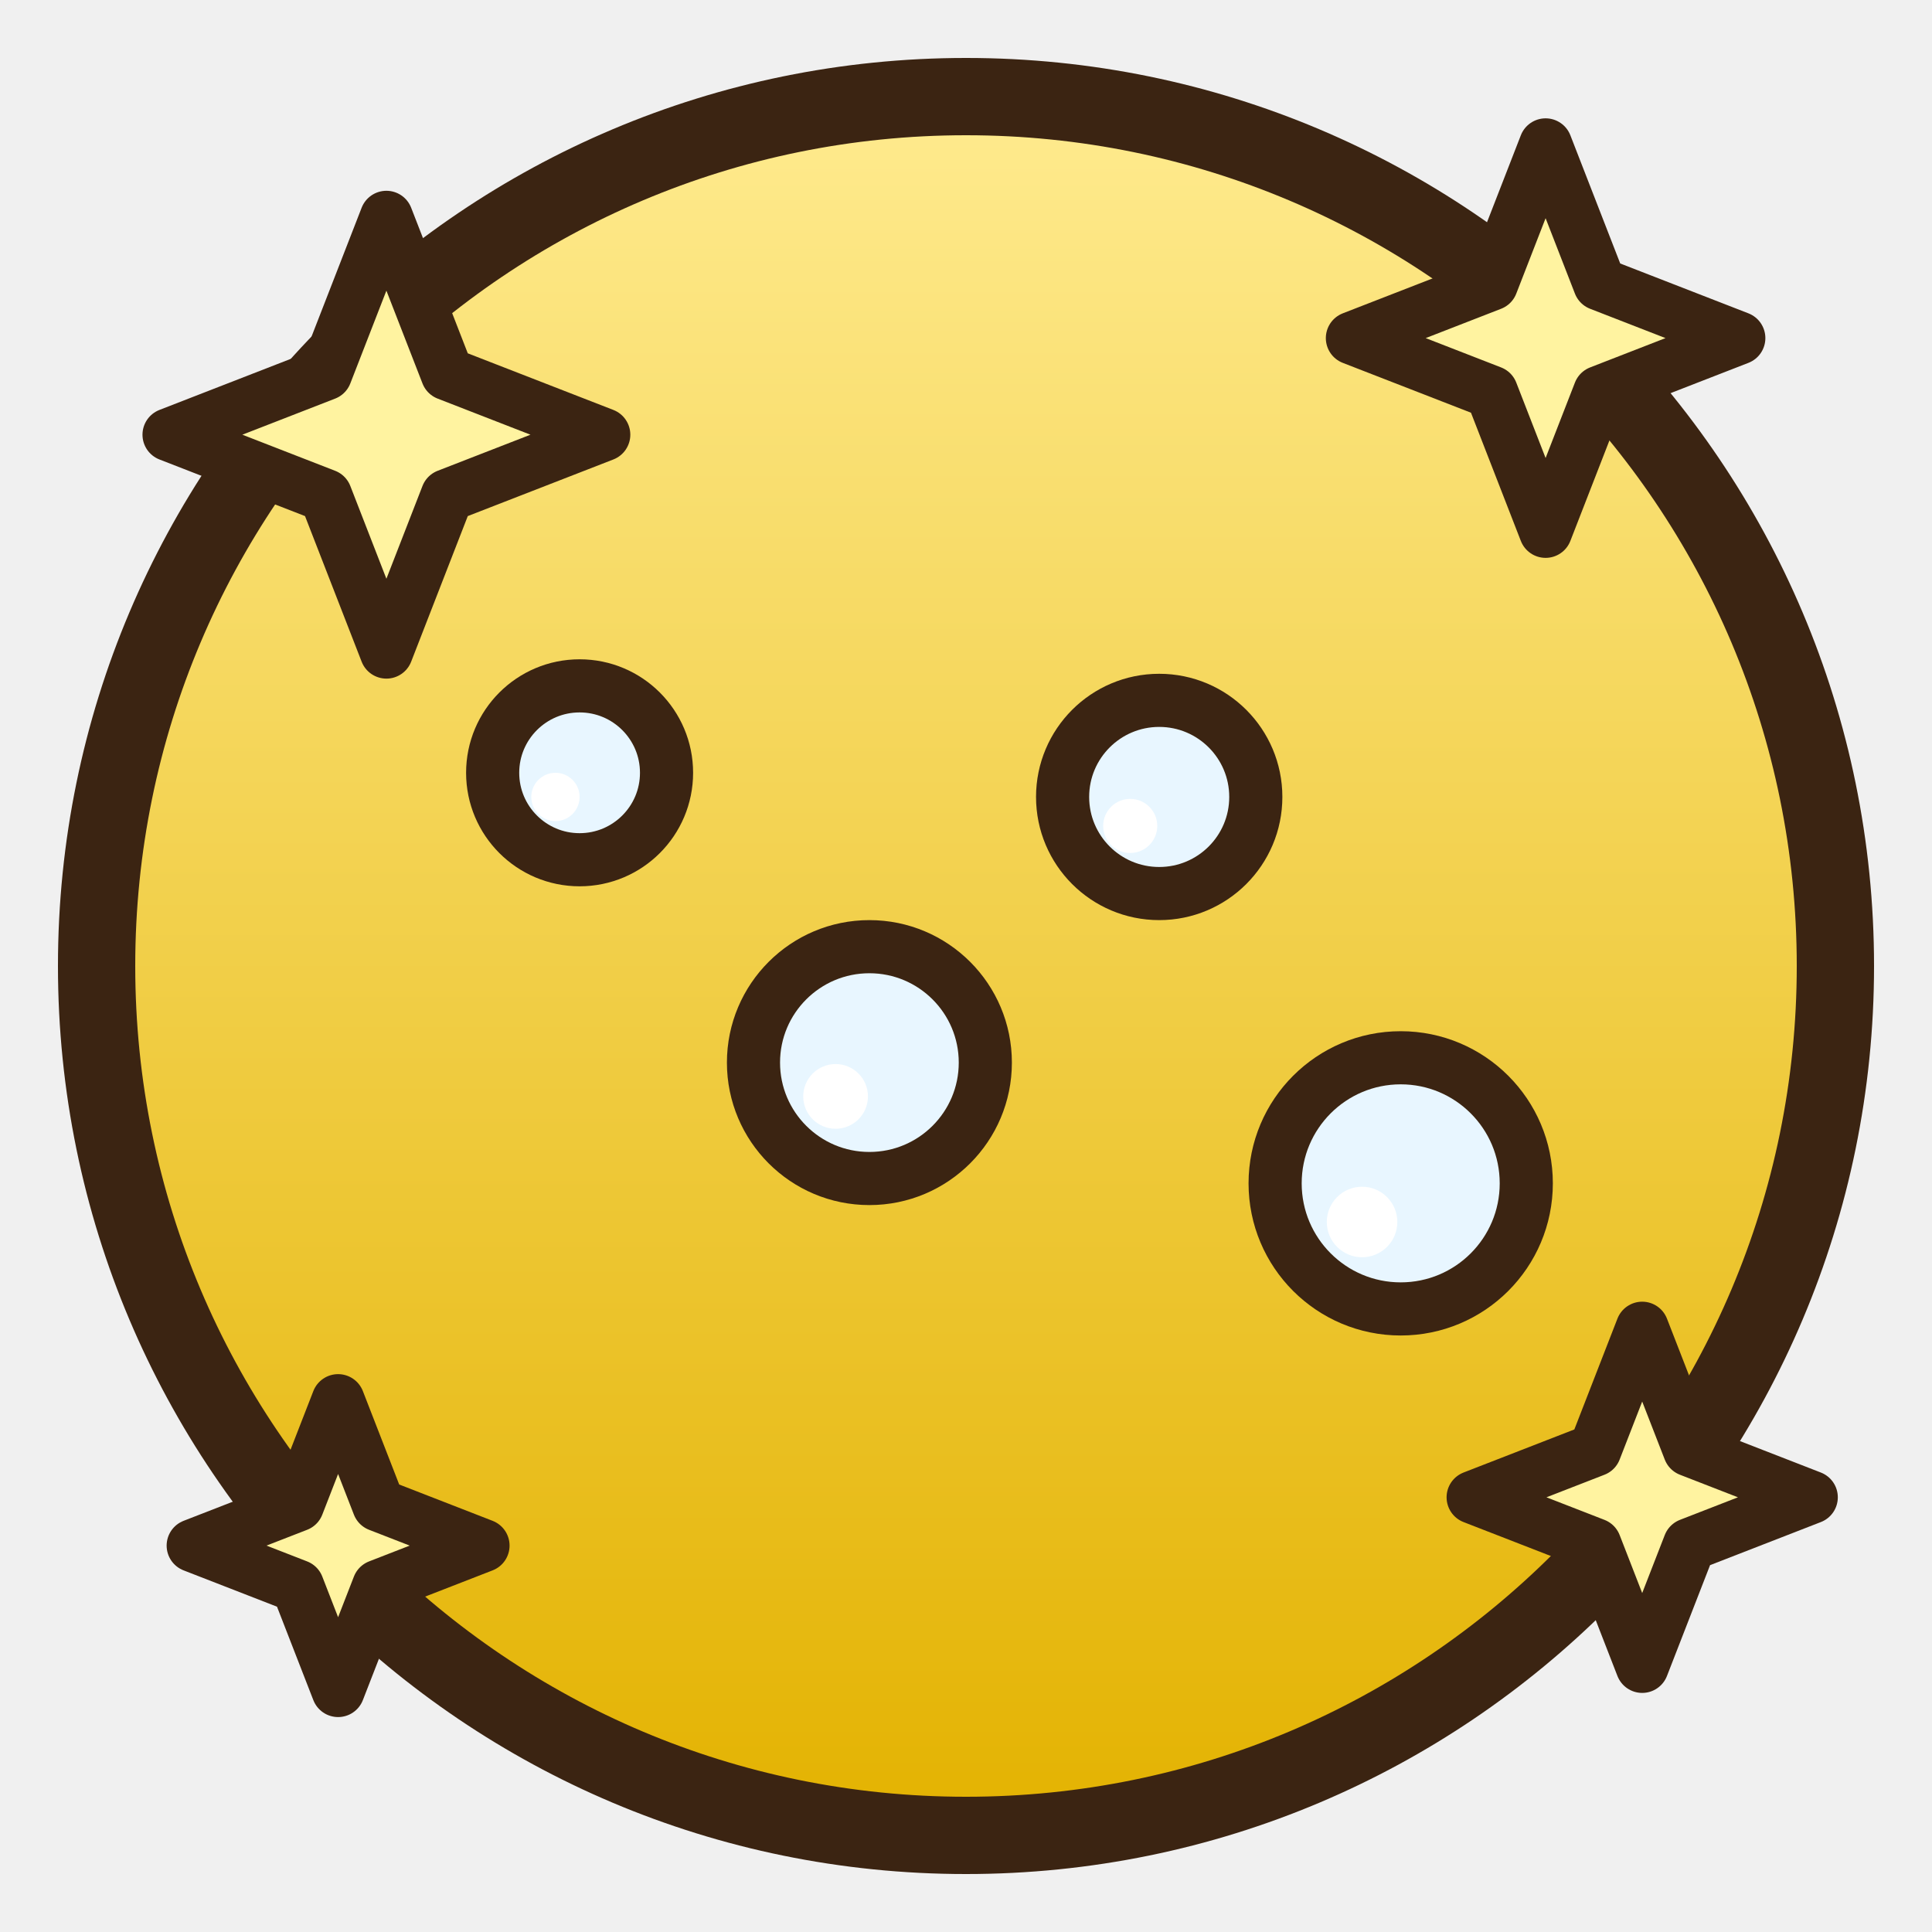
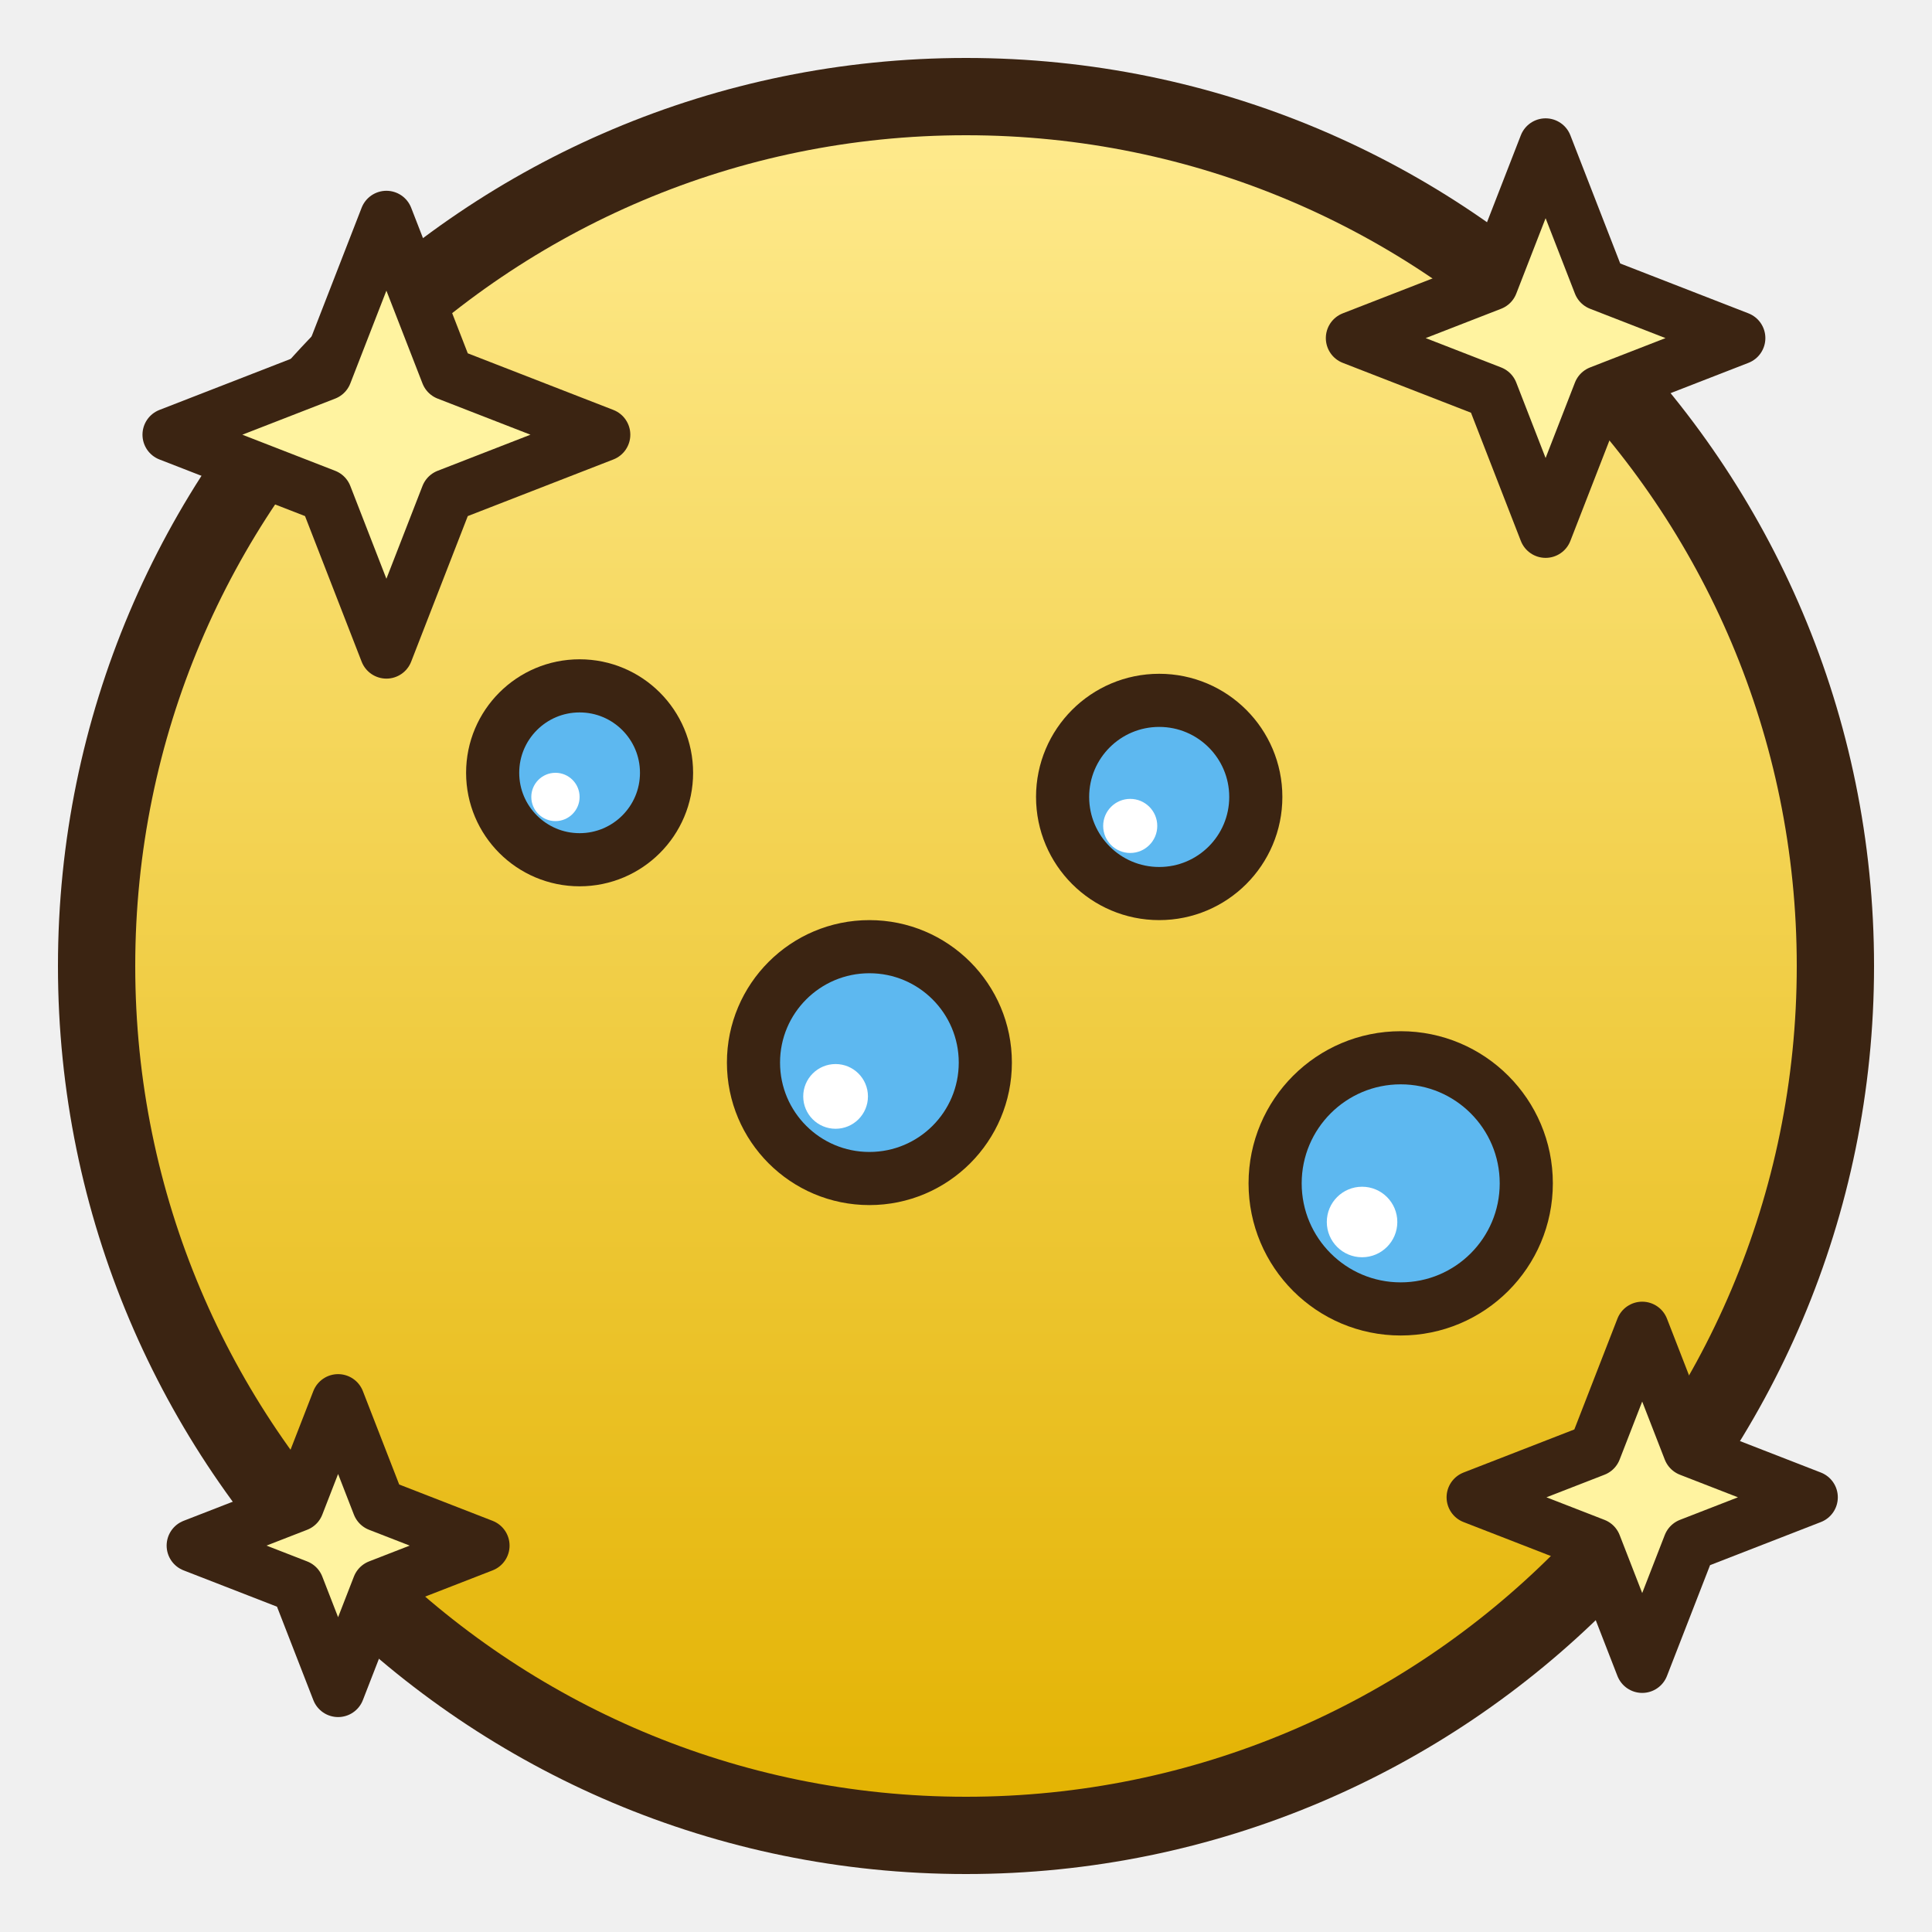
<svg xmlns="http://www.w3.org/2000/svg" width="40" height="40" viewBox="0 0 40 40" role="img" aria-labelledby="title">
  <defs>
    <linearGradient id="gK" x1="0" y1="0" x2="0" y2="1">
      <stop offset="0" stop-color="#FFEB8F" />
      <stop offset="1" stop-color="#E3B200" />
    </linearGradient>
  </defs>
  <g>
    <animate attributeName="opacity" values="1;0.35;1" keyTimes="0;0.5;1" calcMode="spline" keySplines="0.45 0 0.55 1;0.45 0 0.55 1" dur="1.4s" repeatCount="indefinite" />
    <circle cx="20" cy="20" r="18" fill="url(#gK)" stroke="#3B2412" stroke-width="1.6" />
  </g>
  <g transform="rotate(270 20 20)">
    <g opacity="1">
      <animate attributeName="opacity" values="0;1;1;0" keyTimes="0;0.15;0.75;1" dur="4.8s" begin="0.00s" repeatCount="indefinite" />
      <animateTransform attributeName="transform" type="translate" values="0 8;0 -8" dur="4.8s" begin="0.00s" repeatCount="indefinite" />
-       <circle cx="15.5" cy="29" r="2.6" fill="#E8F6FF" stroke="#3B2412" stroke-width="1.1" />
+       <circle cx="15.5" cy="29" r="2.6" fill="#5DB8F0" stroke="#3B2412" stroke-width="1.1" />
      <circle cx="14.7" cy="28.2" r="0.73" fill="#FFFFFF" />
    </g>
    <g opacity="1">
      <animate attributeName="opacity" values="0;1;1;0" keyTimes="0;0.15;0.75;1" dur="4.8s" begin="1.20s" repeatCount="indefinite" />
      <animateTransform attributeName="transform" type="translate" values="0 8;0 -8" dur="4.8s" begin="1.20s" repeatCount="indefinite" />
-       <circle cx="23.5" cy="24" r="2.0" fill="#E8F6FF" stroke="#3B2412" stroke-width="1.1" />
+       <circle cx="23.5" cy="24" r="2.0" fill="#5DB8F0" stroke="#3B2412" stroke-width="1.1" />
      <circle cx="22.9" cy="23.4" r="0.56" fill="#FFFFFF" />
    </g>
    <g opacity="1">
      <animate attributeName="opacity" values="0;1;1;0" keyTimes="0;0.15;0.75;1" dur="4.8s" begin="2.40s" repeatCount="indefinite" />
      <animateTransform attributeName="transform" type="translate" values="0 8;0 -8" dur="4.8s" begin="2.40s" repeatCount="indefinite" />
-       <circle cx="18" cy="18" r="2.4" fill="#E8F6FF" stroke="#3B2412" stroke-width="1.1" />
+       <circle cx="18" cy="18" r="2.4" fill="#5DB8F0" stroke="#3B2412" stroke-width="1.1" />
      <circle cx="17.3" cy="17.3" r="0.67" fill="#FFFFFF" />
    </g>
    <g opacity="1">
      <animate attributeName="opacity" values="0;1;1;0" keyTimes="0;0.15;0.75;1" dur="4.8s" begin="3.60s" repeatCount="indefinite" />
      <animateTransform attributeName="transform" type="translate" values="0 8;0 -8" dur="4.8s" begin="3.60s" repeatCount="indefinite" />
-       <circle cx="24" cy="12" r="1.8" fill="#E8F6FF" stroke="#3B2412" stroke-width="1.1" />
+       <circle cx="24" cy="12" r="1.8" fill="#5DB8F0" stroke="#3B2412" stroke-width="1.1" />
      <circle cx="23.5" cy="11.5" r="0.50" fill="#FFFFFF" />
    </g>
  </g>
  <path d="M8,4.5 L9.26,7.74 L12.5,9 L9.26,10.26 L8,13.5 L6.74,10.26 L3.5,9 L6.74,7.74 Z" fill="#FFF3A0" stroke="#3B2412" stroke-width="1.1" stroke-linejoin="round">
    <animate attributeName="opacity" values="0.15;1;0.15" dur="1.2s" begin="0s" repeatCount="indefinite" />
  </path>
  <path d="M32,3 L33.12,5.88 L36,7 L33.12,8.12 L32,11 L30.88,8.12 L28,7 L30.88,5.88 Z" fill="#FFF3A0" stroke="#3B2412" stroke-width="1.1" stroke-linejoin="round">
    <animate attributeName="opacity" values="0.15;1;0.15" dur="1.2s" begin="0.4s" repeatCount="indefinite" />
  </path>
  <path d="M34,27.5 L34.98,30.02 L37.5,31 L34.98,31.98 L34,34.5 L33.02,31.98 L30.5,31 L33.02,30.02 Z" fill="#FFF3A0" stroke="#3B2412" stroke-width="1.1" stroke-linejoin="round">
    <animate attributeName="opacity" values="0.15;1;0.15" dur="1.2s" begin="0.8s" repeatCount="indefinite" />
  </path>
  <path d="M7,29 L7.84,31.16 L10,32 L7.84,32.84 L7,35 L6.16,32.84 L4,32 L6.16,31.16 Z" fill="#FFF3A0" stroke="#3B2412" stroke-width="1.1" stroke-linejoin="round">
    <animate attributeName="opacity" values="0.15;1;0.15" dur="1.2s" begin="0.2s" repeatCount="indefinite" />
  </path>
</svg>
